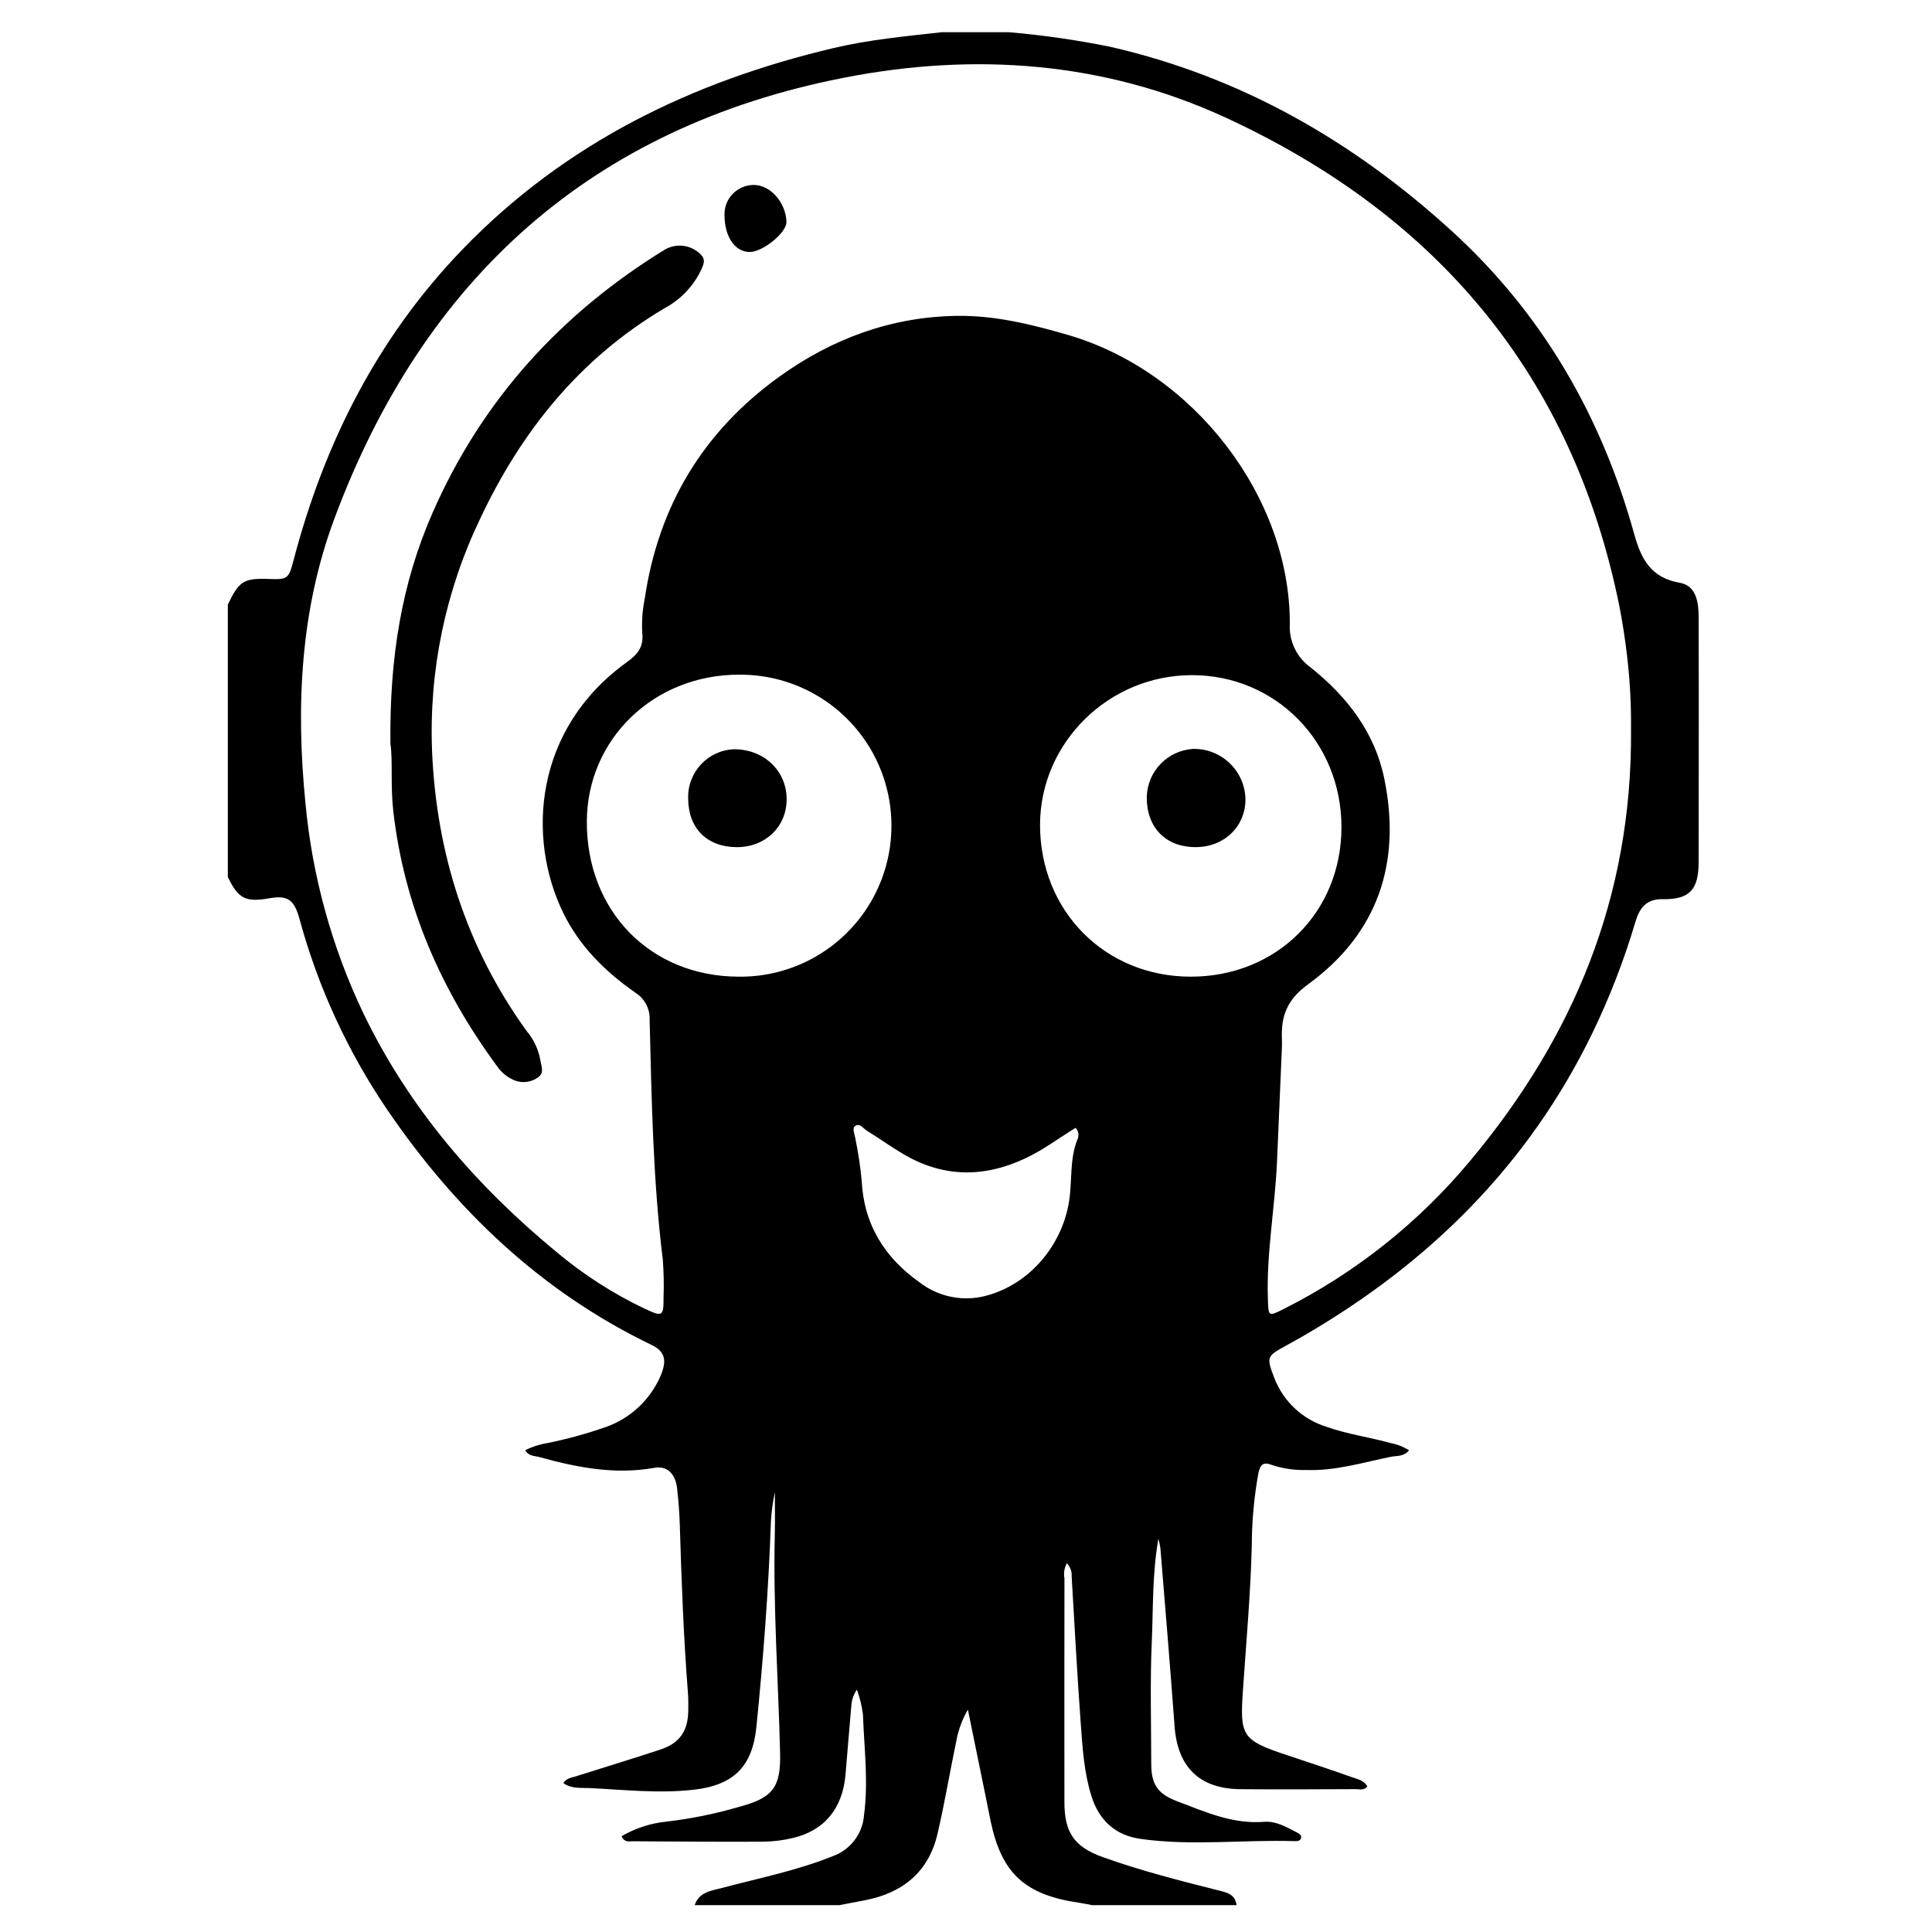
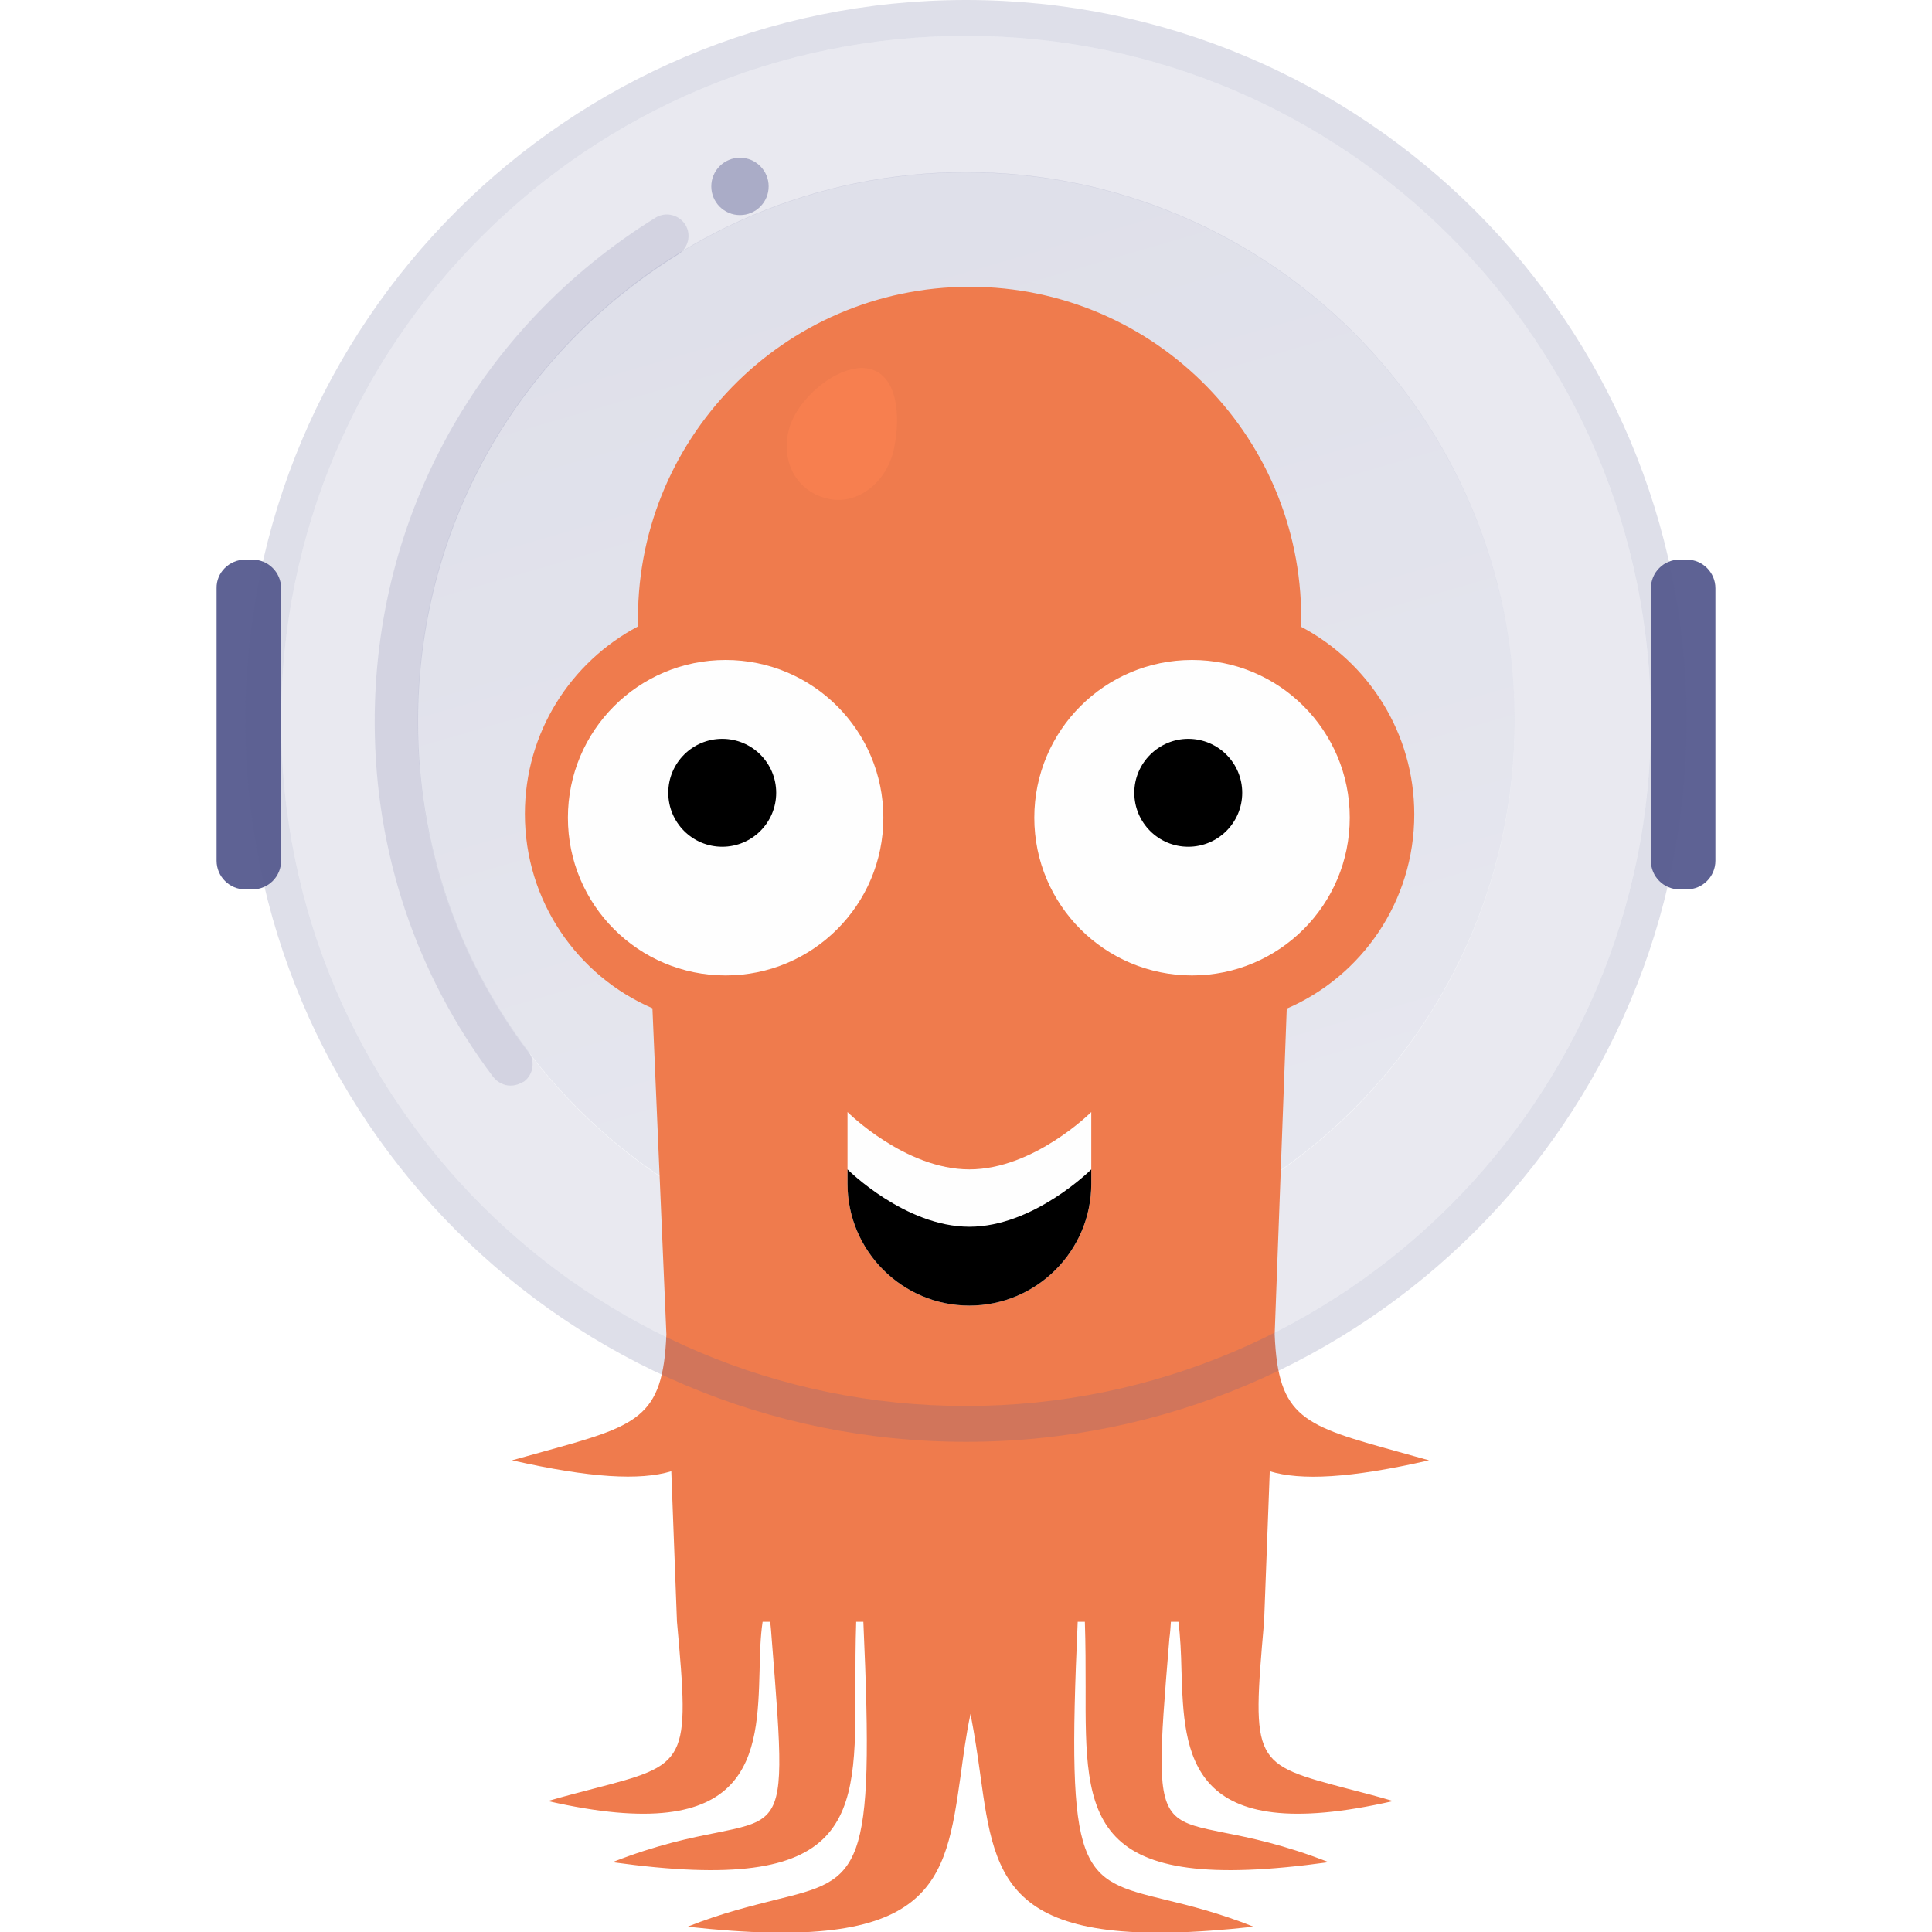
- <svg xmlns="http://www.w3.org/2000/svg" width="256" height="256" viewBox="0 0 128 128" fill="#000000">
-   <path fill="#000000" d="M66.828 2.133c2.254.191 4.5.515 6.719.965c8.68 1.98 16.129 6.27 22.652 12.222c6.004 5.48 9.91 12.266 12.074 20.07c.457 1.657 1.114 2.895 3.028 3.223c1.062.184 1.234 1.266 1.238 2.227c.016 3.344.008 6.687.008 10.031c0 2.086-.004 4.172-.008 6.258c-.008 1.836-.602 2.473-2.406 2.445c-1.094-.015-1.52.621-1.785 1.508a48.731 48.731 0 0 1-2.852 7.371c-4.226 8.7-10.773 15.188-19.07 20.012c-.395.23-.797.453-1.203.676c-1.301.71-1.332.754-.801 2.144a5.422 5.422 0 0 0 3.433 3.235c1.391.5 2.856.69 4.274 1.085c.433.082.851.247 1.226.48c-.343.43-.808.353-1.199.43c-1.86.376-3.683.95-5.617.876a6.643 6.643 0 0 1-2.262-.329c-.59-.234-.789-.035-.91.567a27.309 27.309 0 0 0-.433 4.754c-.079 3.187-.364 6.36-.582 9.535c-.215 3.086-.094 3.367 2.886 4.355c1.453.48 2.91.965 4.352 1.477c.36.125.777.2.996.602c-.207.293-.508.183-.758.183c-2.547.012-5.094.024-7.64.004c-2.711-.023-4.168-1.457-4.368-4.152c-.289-3.942-.62-7.88-.941-11.817a5.738 5.738 0 0 0-.133-.625c-.41 2.356-.34 4.543-.433 6.72c-.126 2.722-.043 5.456-.04 8.187c0 1.394.442 2.003 1.73 2.492c1.86.703 3.68 1.527 5.763 1.355c.73-.058 1.425.32 2.082.668c.16.086.375.168.355.375c-.023.227-.258.246-.433.238c-3.403-.105-6.813.332-10.2-.148c-1.668-.234-2.757-1.219-3.265-2.852c-.489-1.57-.586-3.195-.703-4.808c-.239-3.238-.407-6.484-.602-9.723a1.17 1.17 0 0 0-.313-.883c-.171.305-.23.657-.164.996c-.007 4.942-.007 9.88-.003 14.82c0 2.009.632 2.977 2.554 3.661c2.485.89 5.043 1.543 7.598 2.187c.57.145 1.164.243 1.254.993h-9.574c-.27-.051-.536-.114-.805-.153c-3.629-.52-5.176-1.93-5.91-5.39c-.121-.57-.227-1.14-.344-1.707c-.39-1.903-.777-3.805-1.168-5.707a6.432 6.432 0 0 0-.75 1.996c-.43 2.066-.781 4.148-1.254 6.203c-.586 2.547-2.297 3.945-4.82 4.433c-.567.11-1.137.215-1.703.325h-9.575c.297-.887 1.118-.957 1.84-1.149c2.457-.652 4.961-1.148 7.328-2.105a3.13 3.13 0 0 0 2.051-2.7c.301-2.246.008-4.468-.07-6.699a7.761 7.761 0 0 0-.402-1.629a2.108 2.108 0 0 0-.368 1.07c-.136 1.528-.254 3.055-.386 4.583c-.2 2.234-1.41 3.703-3.512 4.183a8.727 8.727 0 0 1-1.91.239c-2.883.015-5.766-.008-8.653-.028c-.25 0-.562.102-.761-.332a7.316 7.316 0 0 1 3.008-.972a29.42 29.42 0 0 0 4.855-.996c2.168-.59 2.695-1.286 2.64-3.551c-.117-4.813-.464-9.617-.351-14.434c.023-.95.004-1.898.004-2.848c-.14.657-.227 1.325-.262 1.993c-.156 4.53-.508 9.05-.96 13.562c-.266 2.653-1.532 3.867-4.153 4.164c-2.309.262-4.594.004-6.887-.11c-.562-.026-1.21.063-1.754-.331c.223-.336.547-.356.828-.445c1.868-.594 3.75-1.16 5.61-1.778c1.273-.422 1.816-1.219 1.84-2.55c.007-.4.011-.797-.02-1.196c-.289-3.7-.426-7.402-.539-11.11a27.593 27.593 0 0 0-.184-2.472c-.12-.973-.675-1.488-1.523-1.332c-2.613.469-5.121-.031-7.613-.719c-.309-.086-.692-.043-.922-.453c.465-.23.957-.39 1.469-.469a29.826 29.826 0 0 0 3.898-1.074a6.19 6.19 0 0 0 3.594-3.367c.457-1.05.285-1.64-.582-2.059c-7.328-3.53-12.989-8.941-17.528-15.597a42.204 42.204 0 0 1-5.812-12.653c-.348-1.273-.805-1.554-1.977-1.347c-1.586.281-2.074.031-2.765-1.41V40.059c.742-1.567 1.058-1.766 2.758-1.7c1.214.047 1.277-.027 1.601-1.257c2.047-7.793 5.59-14.79 11.223-20.614C37.453 9.477 45.848 5.395 55.242 3.18c2.36-.555 4.766-.778 7.168-1.047zm41.23 46.265a37.976 37.976 0 0 0-.25-4.851a44.116 44.116 0 0 0-.515-3.36c-3.09-15.32-12.117-25.953-26.113-32.406c-8.032-3.699-16.598-4.32-25.22-2.64c-16.795 3.269-27.9 13.351-33.807 29.222c-2.257 6.063-2.558 12.438-1.914 18.867a41.154 41.154 0 0 0 3.848 13.93c3.027 6.274 7.469 11.41 12.812 15.813a27.472 27.472 0 0 0 5.793 3.722c1.215.567 1.274.535 1.27-.757c.031-.829.012-1.66-.05-2.485c-.65-5.273-.74-10.574-.872-15.871a2.026 2.026 0 0 0-.953-1.82c-1.988-1.387-3.688-3.067-4.766-5.27c-2.445-5.012-1.922-12.21 4.207-16.62c.703-.509 1.125-.99 1.024-1.93a8.967 8.967 0 0 1 .164-2.286c.91-6.136 3.86-11.054 8.898-14.687c3.524-2.54 7.457-3.989 11.82-4.043c2.497-.031 4.93.57 7.313 1.262c8.317 2.417 14.715 10.707 14.707 19.117a3.323 3.323 0 0 0 1.387 2.922c2.394 1.914 4.246 4.289 4.875 7.375c1.137 5.566-.426 10.246-5.059 13.617c-1.379 1-1.793 2.094-1.726 3.605c.011.246.004.492-.008.739c-.106 2.476-.211 4.957-.32 7.437c-.133 3.027-.707 6.027-.602 9.074c.04 1.149.027 1.164 1.035.656a38.675 38.675 0 0 0 12.375-9.835c6.824-8.16 10.723-17.438 10.649-28.497zm-59.14 16.309a10.007 10.007 0 0 0 8.766-4.934a10.019 10.019 0 0 0 .043-10.062A10.011 10.011 0 0 0 49 44.699c-5.656-.023-10.098 4.246-10.121 9.723c-.024 5.933 4.203 10.262 10.039 10.285zm29.953 0c5.695.012 10.008-4.262 10.004-9.91c0-5.645-4.367-10.078-9.922-10.067c-5.504.008-10.031 4.473-10.047 9.899c-.015 5.71 4.293 10.07 9.965 10.078zm-7.61 10.016c-1.077.66-2.1 1.43-3.253 1.984c-2.774 1.328-5.5 1.328-8.168-.25c-.817-.484-1.59-1.039-2.399-1.539c-.242-.148-.476-.535-.777-.32c-.227.156-.047.511-.004.78c.192.927.336 1.868.426 2.813c.137 2.918 1.512 5.125 3.84 6.77a5.073 5.073 0 0 0 4.086.96c2.922-.609 5.3-3.175 5.812-6.296c.223-1.375.024-2.809.563-4.148a.681.681 0 0 0-.125-.754zm0 0" />
-   <path fill="#000000" d="M25.867 49.281c-.066-5.695.738-10.625 2.793-15.308c3.27-7.461 8.492-13.203 15.402-17.446a1.966 1.966 0 0 1 2.376.344c.312.313.187.613.054.926a5.629 5.629 0 0 1-2.48 2.633c-5.582 3.304-9.457 8.12-12.184 13.902a32.572 32.572 0 0 0-3.203 15.434c.29 6.765 2.273 13.015 6.273 18.55a4.09 4.09 0 0 1 .895 1.887c.055.418.305.871-.156 1.18a1.619 1.619 0 0 1-1.492.215a2.586 2.586 0 0 1-1.211-.957c-3.723-5.059-6.168-10.63-6.88-16.926c-.19-1.684-.023-3.371-.187-4.434zM48 14.234a1.945 1.945 0 0 1 .559-1.406a1.945 1.945 0 0 1 1.398-.574c1.094.008 2.113 1.172 2.148 2.453c.016.707-1.597 2.016-2.46 1.988c-.973-.023-1.645-1.03-1.645-2.46zM45.594 52.91a3.163 3.163 0 0 1 3.035-3.27c1.965-.007 3.469 1.403 3.488 3.278c.02 1.836-1.398 3.215-3.304 3.207c-1.97-.004-3.211-1.246-3.22-3.215zm33.594 3.215c-1.977-.012-3.235-1.316-3.211-3.336a3.27 3.27 0 0 1 3.078-3.172a3.4 3.4 0 0 1 3.46 3.328c.005 1.825-1.425 3.192-3.328 3.18zm0 0" />
+ <svg xmlns="http://www.w3.org/2000/svg" xml:space="preserve" viewBox="0 0 512 512">
+   <linearGradient id="argo-cd_svg__a" x1="216.983" x2="300.476" y1="457.022" y2="170.118" gradientTransform="matrix(1 0 0 -1 0 514)" gradientUnits="userSpaceOnUse">
+     <stop offset="0" style="stop-color:#5e6294" />
+     <stop offset="1" style="stop-color:#878bb2" />
+   </linearGradient>
+   <circle cx="256" cy="191" r="145.4" style="opacity:.2;fill:url(#argo-cd_svg__a)" />
+   <path d="M256 372.6c100.3 0 181.5-81.3 181.5-181.5C437.5 90.8 356.3 9.5 256 9.5S74.5 90.8 74.5 191c0 100.3 81.2 181.6 181.5 181.6m0-36.1c80.3 0 145.4-65.1 145.4-145.4S336.3 45.7 256 45.7s-145.4 65.1-145.4 145.4S175.7 336.5 256 336.5" style="opacity:.14;fill-rule:evenodd;clip-rule:evenodd;fill:#5e6294" />
+   <path d="M172.9 267.2c-19.9-8.6-33.8-28.4-33.8-51.5 0-21.6 12.2-40.3 30-49.7-1.2-49.2 38.4-90 87.9-90s89.1 40.8 87.8 90.1c17.8 9.4 30 28.1 30 49.7 0 23.1-13.9 42.9-33.8 51.5l-3.2 86.3c.9 22.3 7.7 24.2 33 31.2 2.4.7 5.1 1.4 7.9 2.2-20.9 4.8-34 5.4-42.2 2.9l-1.5 39.8c-3.3 37.7-3 37.7 22.4 44.4 3.5.9 7.4 1.9 11.8 3.2-54.7 12.5-55.4-12.3-56.1-34.7-.1-4.5-.3-8.9-.8-12.8h-2c-.1 1.5-.2 3-.4 4.4-2.6 31.3-3.4 42.1 1.5 46.9 2.6 2.5 6.7 3.3 13.1 4.6 6.6 1.3 15.6 3.1 27.6 7.8-64.5 9-64.5-11.5-64.4-46.4 0-5.4 0-11.2-.2-17.3h-1.9c-3 67.3.5 68.1 23.4 73.7 6.2 1.5 13.9 3.4 23.2 7.1-65.8 7.3-68.4-11.4-72.4-40.2-.7-5.1-1.5-10.5-2.6-16.2-1.2 5.6-1.9 11.1-2.6 16.2-4.1 28.8-6.7 47.5-72.4 40.2 9.3-3.7 17-5.5 23.2-7.1 22.9-5.6 26.4-6.5 23.4-73.7h-1.9c-.2 6.1-.2 11.8-.2 17.3.1 34.9.1 55.4-64.4 46.4 12-4.7 21-6.5 27.6-7.8 6.3-1.3 10.5-2.1 13.1-4.6 4.9-4.7 4-15.5 1.5-46.9-.1-1.4-.2-2.9-.4-4.4h-2c-.6 4-.7 8.4-.8 12.8-.6 22.4-1.4 47.2-56.1 34.7 4.4-1.3 8.4-2.3 11.8-3.2 25.4-6.6 25.8-6.7 22.4-44.4l-1.5-39.8c-8.3 2.5-21.4 1.8-42.2-2.9 2.8-.8 5.4-1.5 7.9-2.2 25.3-7 32.1-8.8 33-31.2z" style="fill:#ef7b4d" />
+   <path d="M192.3 174.9c23.1 0 41.8 18.7 41.8 41.8s-18.7 41.8-41.8 41.8-41.8-18.7-41.8-41.8 18.7-41.8 41.8-41.8m123.6 0c23.1 0 41.8 18.7 41.8 41.8s-18.7 41.8-41.8 41.8-41.8-18.7-41.8-41.8 18.7-41.8 41.8-41.8m-91.3 119.8s15.2 15.2 32.3 15.2 32.3-15.2 32.3-15.2v19c0 17.8-14.5 32.3-32.3 32.3s-32.3-14.5-32.3-32.3z" style="fill:#fefefe" />
+   <path d="M191.4 195.8c7.9 0 14.3 6.4 14.3 14.3s-6.4 14.3-14.3 14.3-14.3-6.4-14.3-14.3 6.4-14.3 14.3-14.3m123.5 0c7.9 0 14.3 6.4 14.3 14.3s-6.4 14.3-14.3 14.3-14.3-6.4-14.3-14.3 6.5-14.3 14.3-14.3m-90.3 114.1s15.2 15.2 32.3 15.2 32.3-15.2 32.3-15.2v3.8c0 17.8-14.5 32.3-32.3 32.3s-32.3-14.5-32.3-32.3z" />
+   <path d="M135.3 287.7c-1.7 0-3.4-.8-4.6-2.3-20.4-27.1-31.3-59.5-31.4-93.6-.2-55 27.6-105.1 74.4-134.1 2.7-1.7 6.2-.8 7.9 1.8 1.7 2.7.8 6.2-1.8 7.9-43.4 26.9-69.2 73.4-69 124.4.1 31.6 10.2 61.6 29.2 86.8 1.9 2.5 1.4 6.1-1.1 8-1.2.7-2.4 1.1-3.6 1.1" style="opacity:.16;fill:#5e6294" />
+   <circle cx="196.1" cy="49.4" r="7.6" style="opacity:.45;fill:#5e6294" />
+   <path d="M65 148.3h1.9c4.2 0 7.6 3.4 7.6 7.6v72.2c0 4.2-3.4 7.6-7.6 7.6H65c-4.2 0-7.6-3.4-7.6-7.6v-72.2c-.1-4.2 3.4-7.6 7.6-7.6m380.1 0h1.9c4.2 0 7.6 3.4 7.6 7.6v72.2c0 4.2-3.4 7.6-7.6 7.6h-1.9c-4.2 0-7.6-3.4-7.6-7.6v-72.2c0-4.2 3.4-7.6 7.6-7.6" style="fill:#5e6294" />
+   <path d="M256 382.1c105.5 0 191-85.5 191-191C447 85.5 361.5 0 256 0S65 85.5 65 191c0 105.6 85.5 191.1 191 191.1m0-9.5c100.3 0 181.5-81.3 181.5-181.5C437.5 90.8 356.3 9.5 256 9.5S74.5 90.8 74.5 191c0 100.3 81.2 181.6 181.5 181.6" style="fill-rule:evenodd;clip-rule:evenodd;fill:#5e6294;fill-opacity:.2" />
+   <path d="M236.9 119c-1.9 8.9-9.7 14.9-17.3 13.2-7.7-1.6-12.6-8.8-10.7-17.7s13.6-18.4 21.3-16.8c7.6 1.6 8.6 12.3 6.7 21.3" style="fill:#f77f4f" />
</svg>
